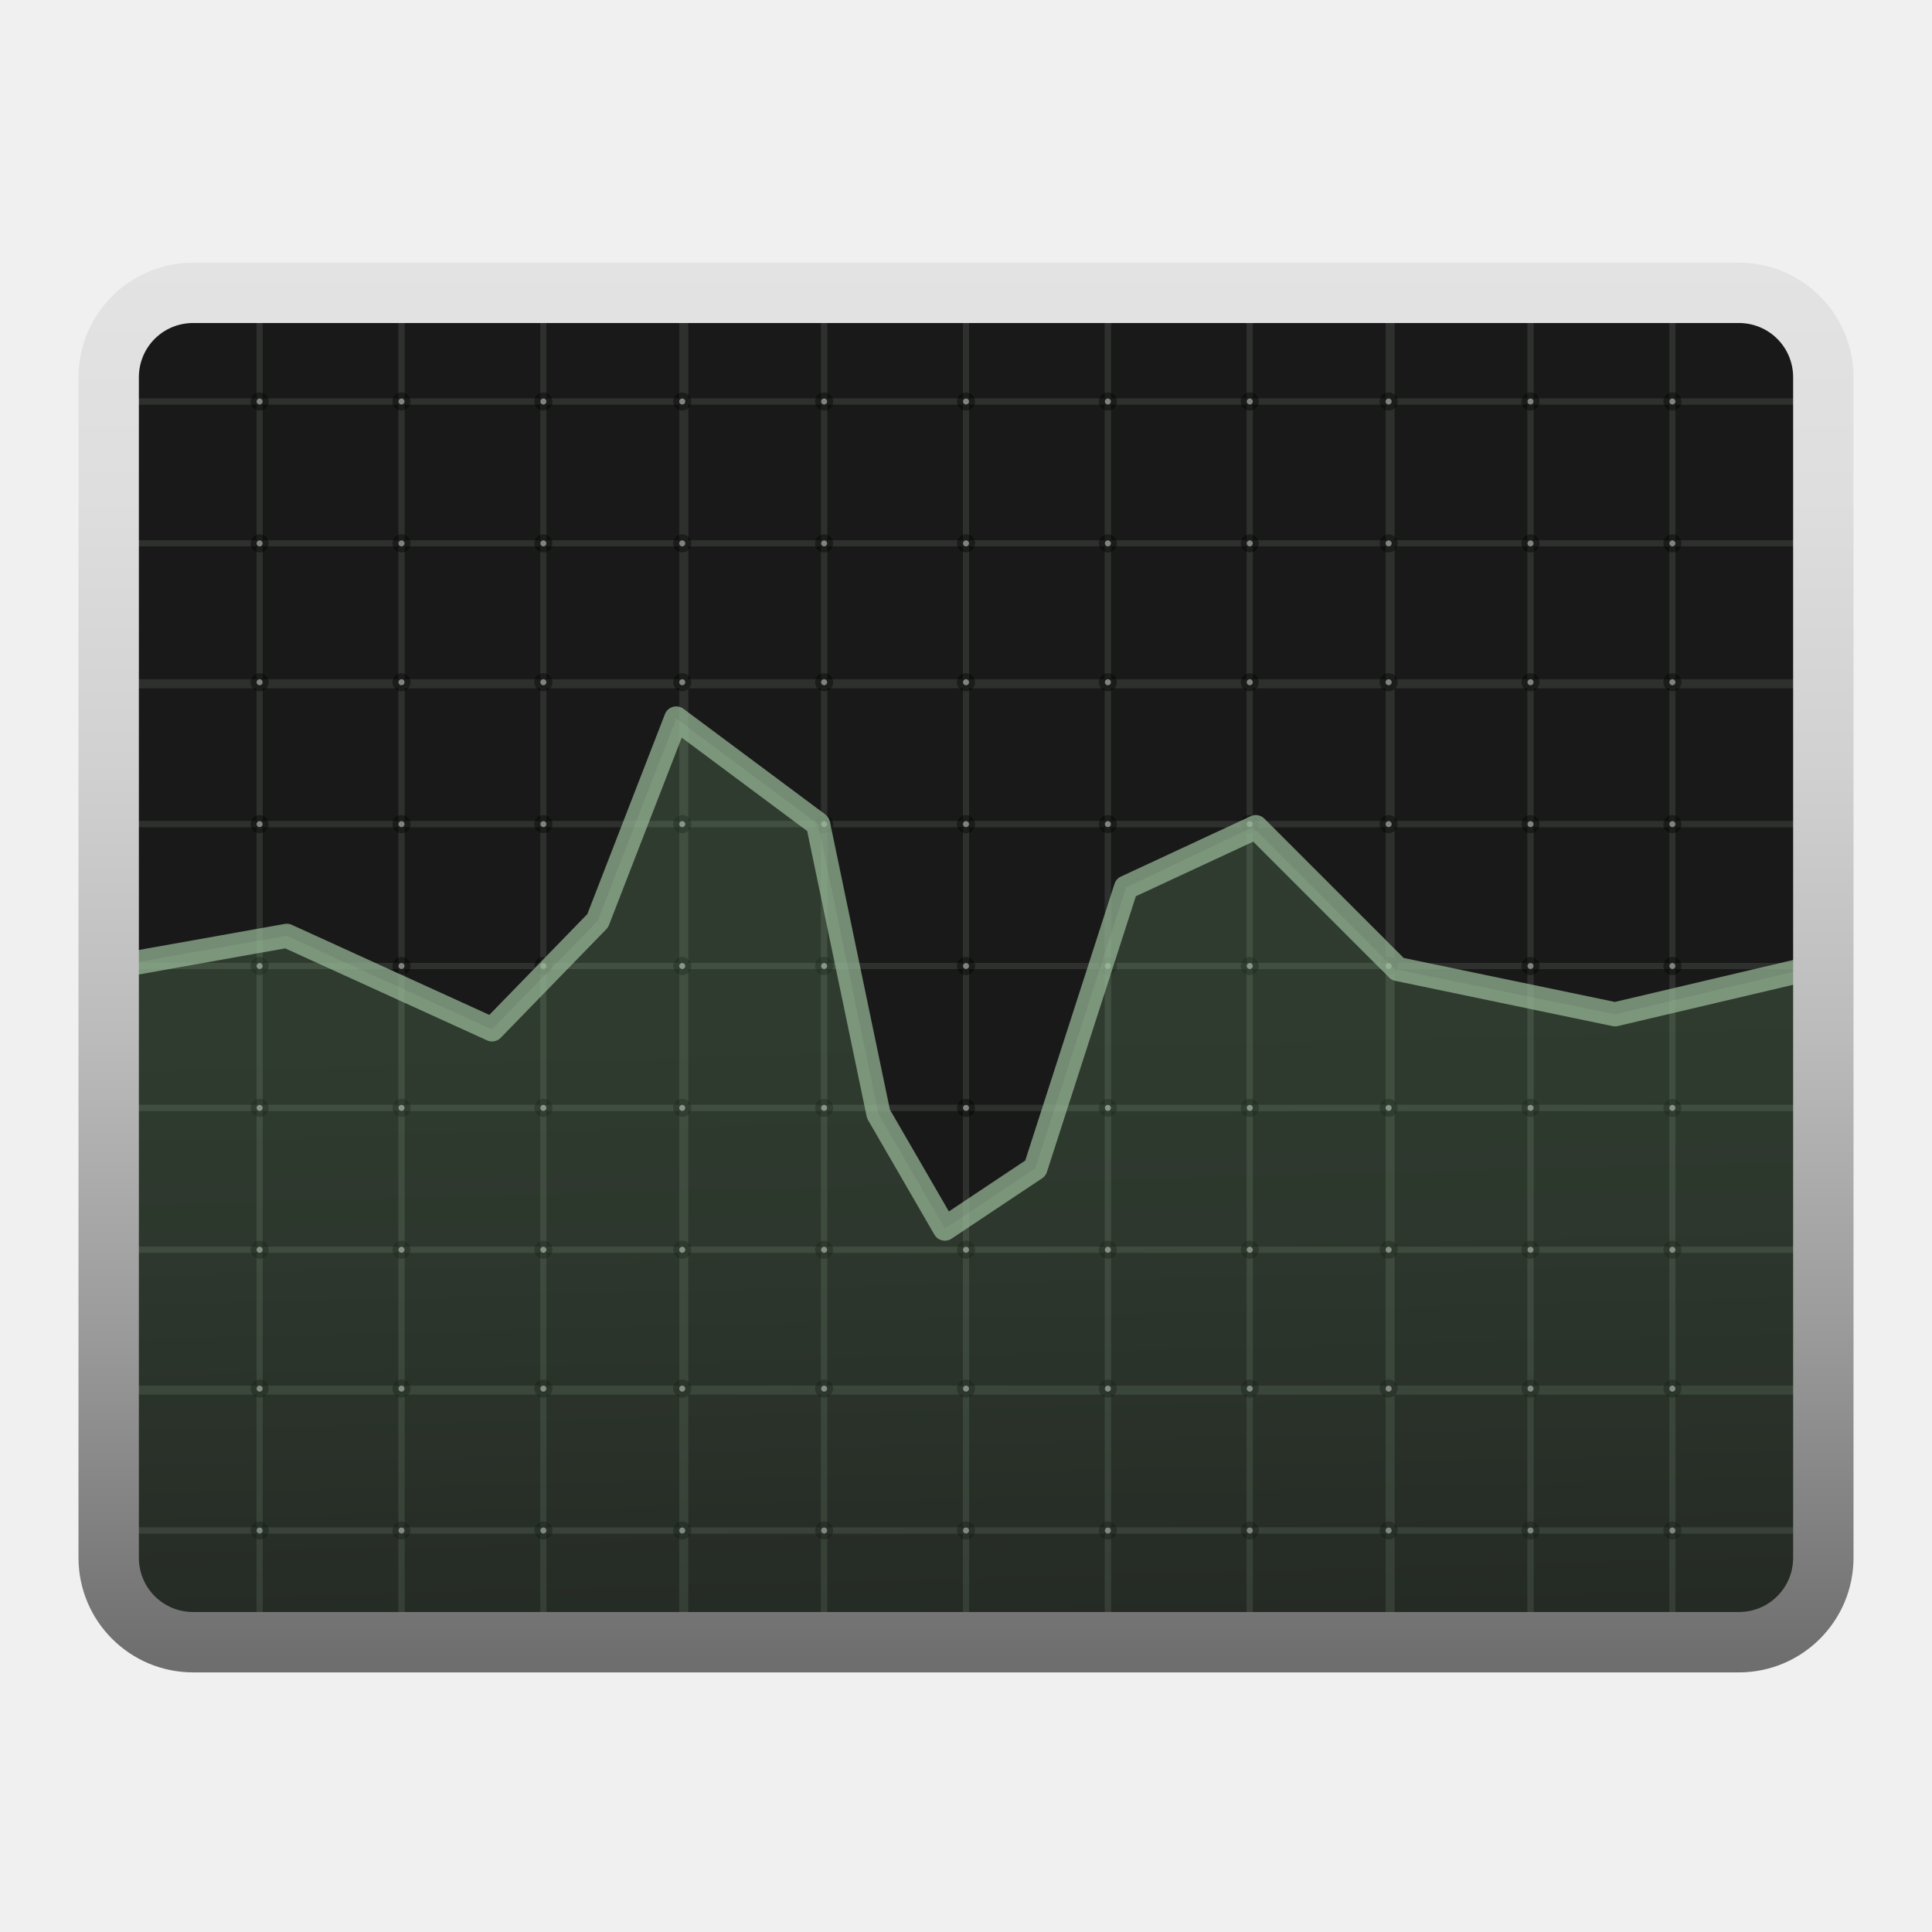
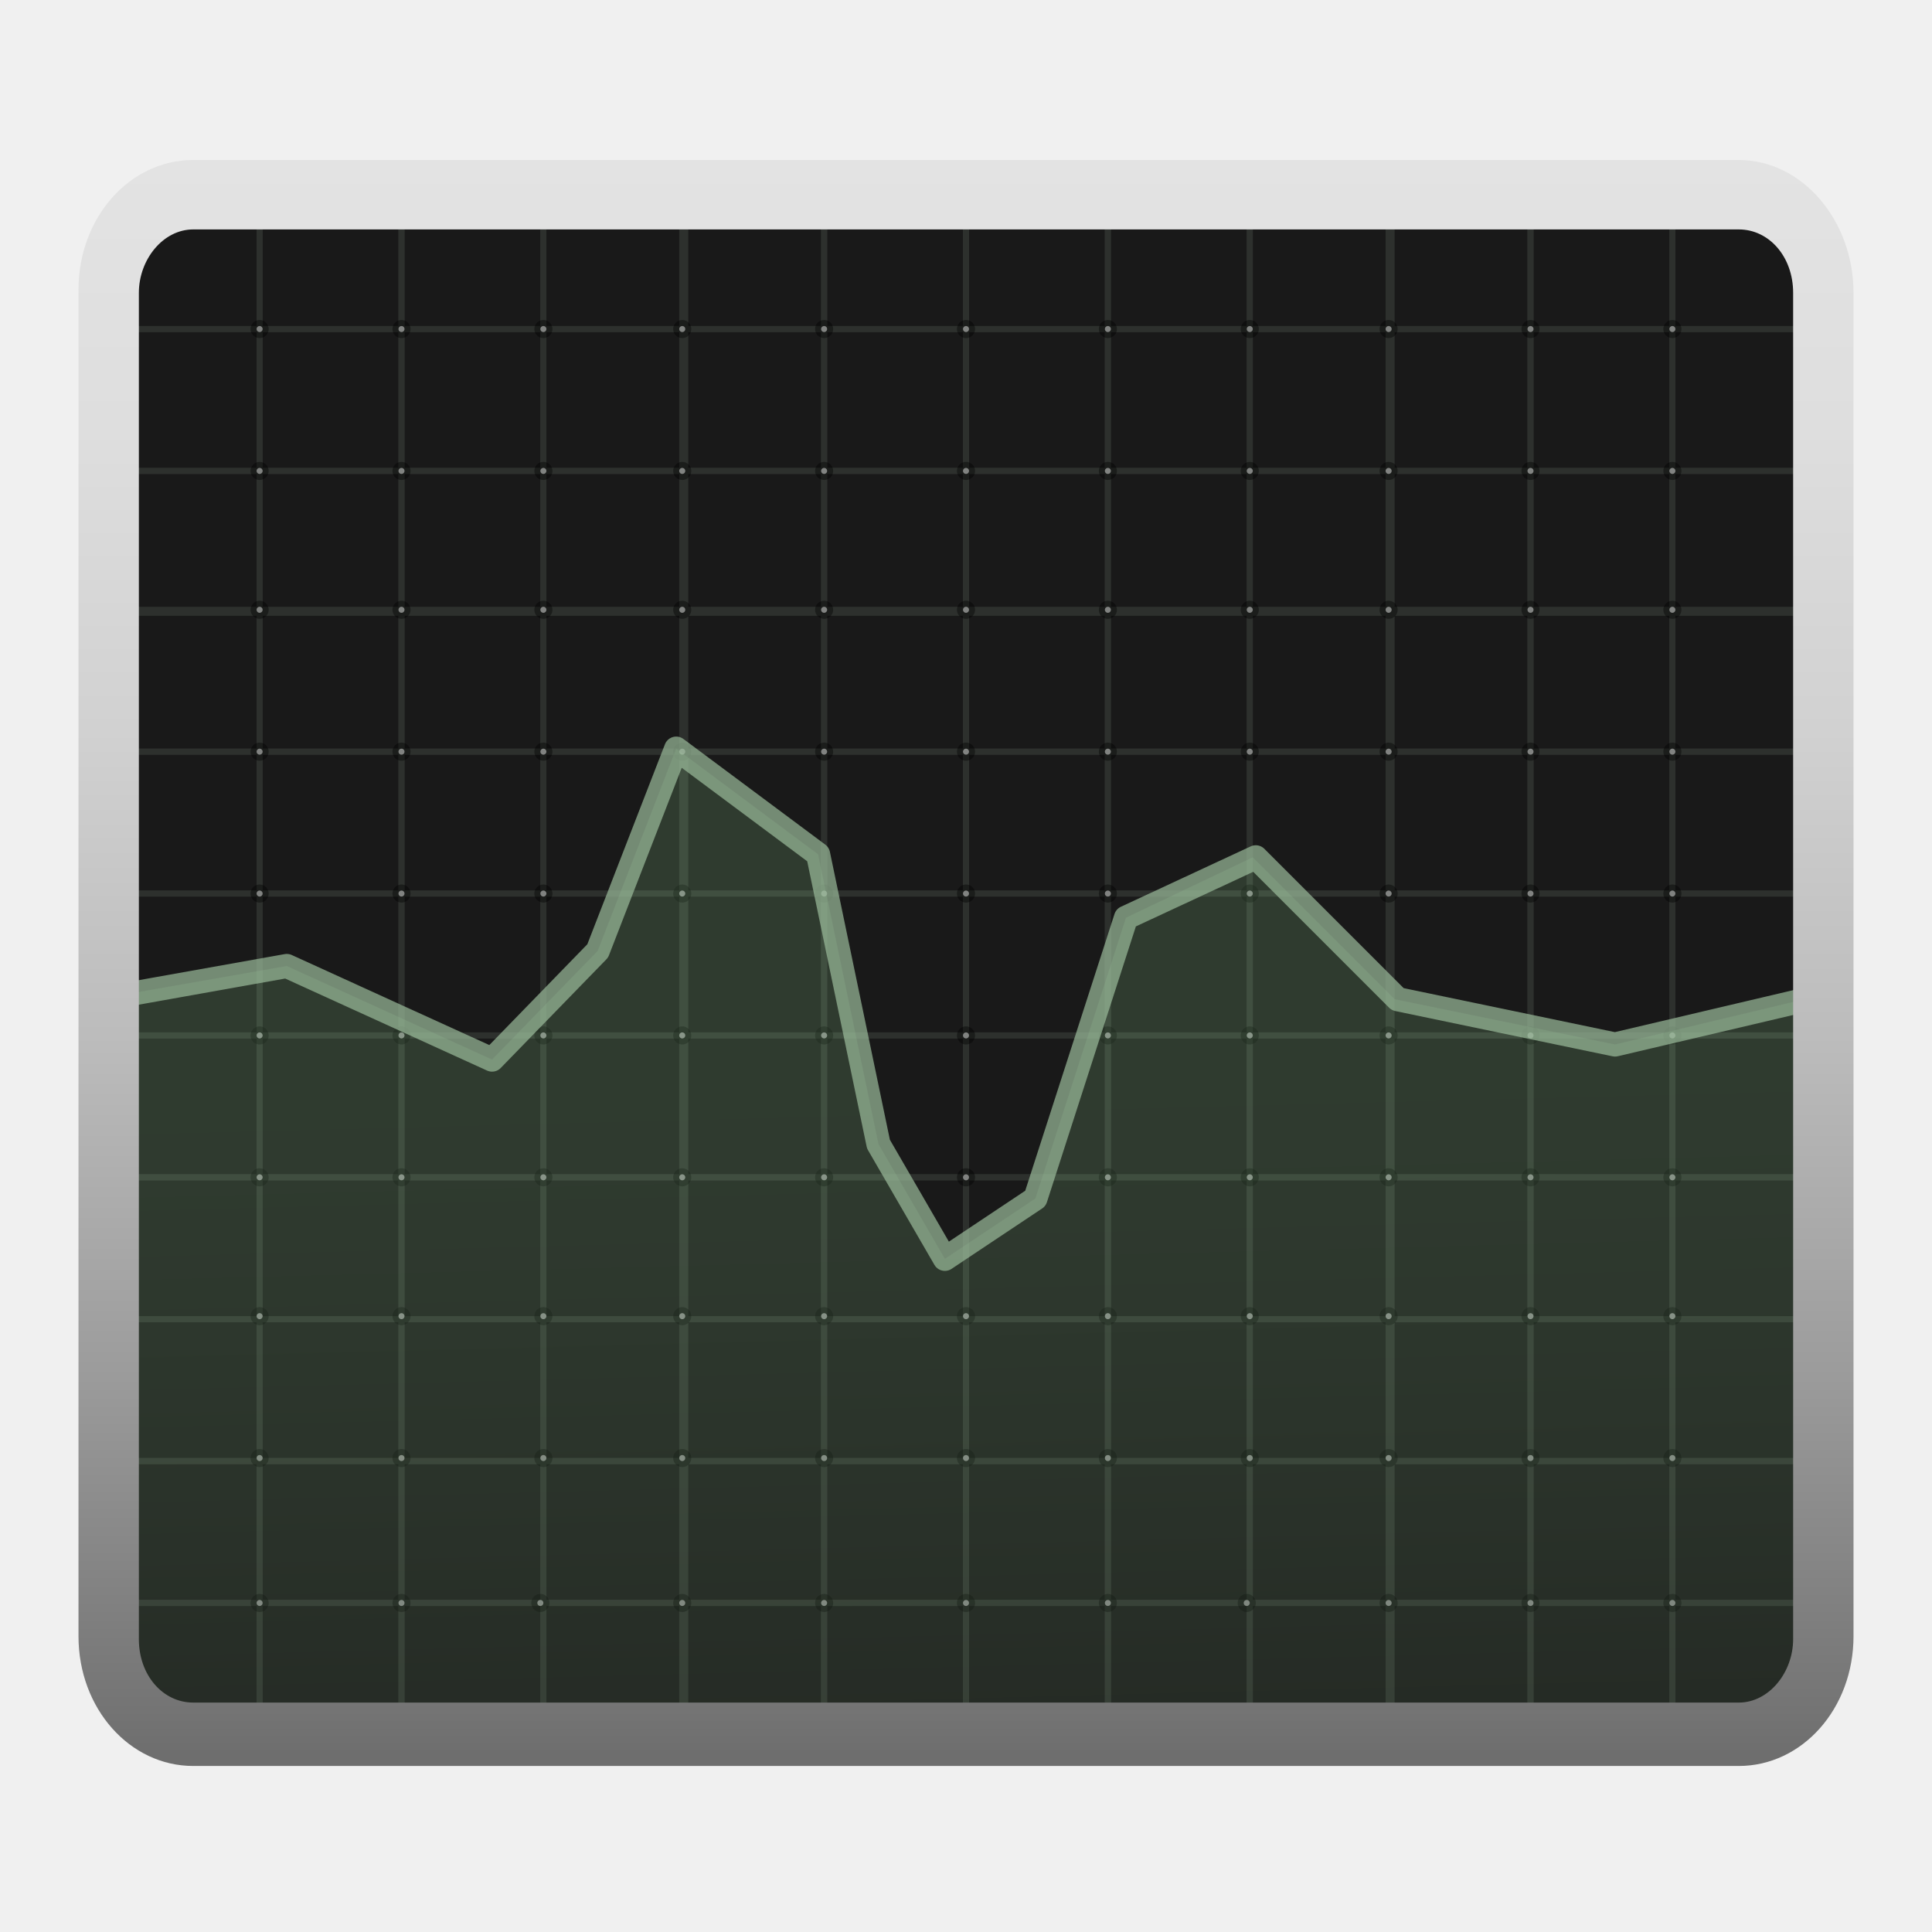
<svg xmlns="http://www.w3.org/2000/svg" version="1.1" id="system-monitor" x="0px" y="0px" viewBox="0 0 64 64" style="enable-background:new 0 0 64 64;" xml:space="preserve">
  <style type="text/css">
	.st0{fill:#191919;}
	.st1{opacity:0.1;}
	.st2{fill:none;stroke:#DEFFDE;stroke-width:0.2;stroke-miterlimit:10;}
	.st3{opacity:0.4;}
	.st4{fill:#FFFFFF;stroke:#000000;stroke-width:0.2;stroke-miterlimit:10;}
- 	.st5{opacity:0.15;fill:url(#SVGID_1_);}
+ 	.st5{opacity:0.15;fill:url(#SVGID_1_);enable-background:new    ;}
	.st6{opacity:0.7;}
	.st7{fill:none;stroke:#9BBC9B;stroke-width:0.8;stroke-linecap:round;stroke-linejoin:round;stroke-miterlimit:10;}
- 	.st8{fill:url(#Border_1_);}
+ 	.st8{fill:url(#SVGID_2_);}
</style>
-   <path class="st0" d="M56.8,54.7H7.2c-2.1,0-3.8-1.7-3.8-3.8V13c0-2.1,1.7-3.8,3.8-3.8h49.6c2.1,0,3.8,1.7,3.8,3.8v38  C60.6,53,58.9,54.7,56.8,54.7z" />
+   <path class="st0" d="M56.8,57.4H7.2c-2.1,0-3.8-1.9-3.8-4.2V10.8c0-2.3,1.7-4.2,3.8-4.2h49.6c2.1,0,3.8,1.9,3.8,4.2v42.4  C60.6,55.5,58.9,57.4,56.8,57.4z" />
  <g class="st1">
-     <line class="st2" x1="8.6" y1="9.6" x2="3.9" y2="9.6" />
-     <line class="st2" x1="13.3" y1="9.6" x2="8.6" y2="9.6" />
-     <line class="st2" x1="18" y1="9.6" x2="13.3" y2="9.6" />
-     <line class="st2" x1="22.6" y1="9.6" x2="18" y2="9.6" />
-     <line class="st2" x1="27.3" y1="9.6" x2="22.6" y2="9.6" />
-     <line class="st2" x1="32" y1="9.6" x2="27.3" y2="9.6" />
-     <line class="st2" x1="36.7" y1="9.6" x2="32" y2="9.6" />
-     <line class="st2" x1="41.4" y1="9.6" x2="36.7" y2="9.6" />
-     <line class="st2" x1="46" y1="9.6" x2="41.4" y2="9.6" />
-     <line class="st2" x1="50.7" y1="9.6" x2="46" y2="9.6" />
-     <line class="st2" x1="55.4" y1="9.6" x2="50.7" y2="9.6" />
-     <polygon class="st2" points="4.9,9.6 8.6,9.6 8.6,13.3 3.9,13.3 3.9,11.1  " />
-     <rect x="8.6" y="9.6" class="st2" width="4.7" height="3.7" />
-     <rect x="13.3" y="9.6" class="st2" width="4.7" height="3.7" />
-     <rect x="18" y="9.6" class="st2" width="4.7" height="3.7" />
-     <rect x="22.6" y="9.6" class="st2" width="4.7" height="3.7" />
-     <rect x="27.3" y="9.6" class="st2" width="4.7" height="3.7" />
-     <rect x="32" y="9.6" class="st2" width="4.7" height="3.7" />
-     <rect x="36.7" y="9.6" class="st2" width="4.7" height="3.7" />
-     <rect x="41.4" y="9.6" class="st2" width="4.7" height="3.7" />
-     <rect x="46" y="9.6" class="st2" width="4.7" height="3.7" />
-     <rect x="50.7" y="9.6" class="st2" width="4.7" height="3.7" />
-     <polygon class="st2" points="55.4,9.6 59.4,10.2 60.1,13.3 55.4,13.3  " />
-     <rect x="3.9" y="13.3" class="st2" width="4.7" height="4.7" />
-     <rect x="8.6" y="13.3" class="st2" width="4.7" height="4.7" />
-     <rect x="13.3" y="13.3" class="st2" width="4.7" height="4.7" />
-     <rect x="18" y="13.3" class="st2" width="4.7" height="4.7" />
-     <rect x="22.6" y="13.3" class="st2" width="4.7" height="4.7" />
-     <rect x="27.3" y="13.3" class="st2" width="4.7" height="4.7" />
-     <rect x="32" y="13.3" class="st2" width="4.7" height="4.7" />
-     <rect x="36.7" y="13.3" class="st2" width="4.7" height="4.7" />
-     <rect x="41.4" y="13.3" class="st2" width="4.7" height="4.7" />
-     <rect x="46" y="13.3" class="st2" width="4.7" height="4.7" />
-     <rect x="50.7" y="13.3" class="st2" width="4.7" height="4.7" />
-     <rect x="55.4" y="13.3" class="st2" width="4.7" height="4.7" />
-     <rect x="3.9" y="18" class="st2" width="4.7" height="4.7" />
-     <rect x="8.6" y="18" class="st2" width="4.7" height="4.7" />
-     <rect x="13.3" y="18" class="st2" width="4.7" height="4.7" />
-     <rect x="18" y="18" class="st2" width="4.7" height="4.7" />
-     <rect x="22.6" y="18" class="st2" width="4.7" height="4.7" />
-     <rect x="27.3" y="18" class="st2" width="4.7" height="4.7" />
-     <rect x="32" y="18" class="st2" width="4.7" height="4.7" />
-     <rect x="36.7" y="18" class="st2" width="4.7" height="4.7" />
-     <rect x="41.4" y="18" class="st2" width="4.7" height="4.7" />
-     <rect x="46" y="18" class="st2" width="4.7" height="4.7" />
-     <rect x="50.7" y="18" class="st2" width="4.7" height="4.7" />
-     <rect x="55.4" y="18" class="st2" width="4.7" height="4.7" />
-     <rect x="3.9" y="22.6" class="st2" width="4.7" height="4.7" />
-     <rect x="8.6" y="22.6" class="st2" width="4.7" height="4.7" />
-     <rect x="13.3" y="22.6" class="st2" width="4.7" height="4.7" />
-     <rect x="18" y="22.6" class="st2" width="4.7" height="4.7" />
-     <rect x="22.6" y="22.6" class="st2" width="4.7" height="4.7" />
-     <rect x="27.3" y="22.6" class="st2" width="4.7" height="4.7" />
-     <rect x="32" y="22.6" class="st2" width="4.7" height="4.7" />
-     <rect x="36.7" y="22.6" class="st2" width="4.7" height="4.7" />
-     <rect x="41.4" y="22.6" class="st2" width="4.7" height="4.7" />
-     <rect x="46" y="22.6" class="st2" width="4.7" height="4.7" />
-     <rect x="50.7" y="22.6" class="st2" width="4.7" height="4.7" />
-     <rect x="55.4" y="22.6" class="st2" width="4.7" height="4.7" />
-     <rect x="3.9" y="27.3" class="st2" width="4.7" height="4.7" />
-     <rect x="8.6" y="27.3" class="st2" width="4.7" height="4.7" />
-     <rect x="13.3" y="27.3" class="st2" width="4.7" height="4.7" />
-     <rect x="18" y="27.3" class="st2" width="4.7" height="4.7" />
-     <rect x="22.6" y="27.3" class="st2" width="4.7" height="4.7" />
-     <rect x="27.3" y="27.3" class="st2" width="4.7" height="4.7" />
-     <rect x="32" y="27.3" class="st2" width="4.7" height="4.7" />
-     <rect x="36.7" y="27.3" class="st2" width="4.7" height="4.7" />
-     <rect x="41.4" y="27.3" class="st2" width="4.7" height="4.7" />
-     <rect x="46" y="27.3" class="st2" width="4.7" height="4.7" />
-     <rect x="50.7" y="27.3" class="st2" width="4.7" height="4.7" />
-     <rect x="55.4" y="27.3" class="st2" width="4.7" height="4.7" />
-     <rect x="3.9" y="32" class="st2" width="4.7" height="4.7" />
-     <rect x="8.6" y="32" class="st2" width="4.7" height="4.7" />
-     <rect x="13.3" y="32" class="st2" width="4.7" height="4.7" />
-     <rect x="18" y="32" class="st2" width="4.7" height="4.7" />
-     <rect x="22.6" y="32" class="st2" width="4.7" height="4.7" />
-     <rect x="27.3" y="32" class="st2" width="4.7" height="4.7" />
-     <rect x="32" y="32" class="st2" width="4.7" height="4.7" />
-     <rect x="36.7" y="32" class="st2" width="4.7" height="4.7" />
-     <rect x="41.4" y="32" class="st2" width="4.7" height="4.7" />
-     <rect x="46" y="32" class="st2" width="4.7" height="4.7" />
-     <rect x="50.7" y="32" class="st2" width="4.7" height="4.7" />
-     <rect x="55.4" y="32" class="st2" width="4.7" height="4.7" />
-     <rect x="3.9" y="36.7" class="st2" width="4.7" height="4.7" />
-     <rect x="8.6" y="36.7" class="st2" width="4.7" height="4.7" />
-     <rect x="13.3" y="36.7" class="st2" width="4.7" height="4.7" />
-     <rect x="18" y="36.7" class="st2" width="4.7" height="4.7" />
-     <rect x="22.6" y="36.7" class="st2" width="4.7" height="4.7" />
-     <rect x="27.3" y="36.7" class="st2" width="4.7" height="4.7" />
-     <rect x="32" y="36.7" class="st2" width="4.7" height="4.7" />
-     <rect x="36.7" y="36.7" class="st2" width="4.7" height="4.7" />
-     <rect x="41.4" y="36.7" class="st2" width="4.7" height="4.7" />
-     <rect x="46" y="36.7" class="st2" width="4.7" height="4.7" />
-     <rect x="50.7" y="36.7" class="st2" width="4.7" height="4.7" />
-     <rect x="55.4" y="36.7" class="st2" width="4.7" height="4.7" />
-     <rect x="3.9" y="41.4" class="st2" width="4.7" height="4.7" />
-     <rect x="8.6" y="41.4" class="st2" width="4.7" height="4.7" />
-     <rect x="13.3" y="41.4" class="st2" width="4.7" height="4.7" />
-     <rect x="18" y="41.4" class="st2" width="4.7" height="4.7" />
-     <rect x="22.6" y="41.4" class="st2" width="4.7" height="4.7" />
-     <rect x="27.3" y="41.4" class="st2" width="4.7" height="4.7" />
-     <rect x="32" y="41.4" class="st2" width="4.7" height="4.7" />
-     <rect x="36.7" y="41.4" class="st2" width="4.7" height="4.7" />
-     <rect x="41.4" y="41.4" class="st2" width="4.7" height="4.7" />
-     <rect x="46" y="41.4" class="st2" width="4.7" height="4.7" />
-     <rect x="50.7" y="41.4" class="st2" width="4.7" height="4.7" />
-     <rect x="55.4" y="41.4" class="st2" width="4.7" height="4.7" />
-     <rect x="3.9" y="46" class="st2" width="4.7" height="4.7" />
-     <rect x="8.6" y="46" class="st2" width="4.7" height="4.7" />
-     <rect x="13.3" y="46" class="st2" width="4.7" height="4.7" />
-     <rect x="18" y="46" class="st2" width="4.7" height="4.7" />
-     <rect x="22.6" y="46" class="st2" width="4.7" height="4.7" />
-     <rect x="27.3" y="46" class="st2" width="4.7" height="4.7" />
-     <rect x="32" y="46" class="st2" width="4.7" height="4.7" />
-     <rect x="36.7" y="46" class="st2" width="4.7" height="4.7" />
-     <rect x="41.4" y="46" class="st2" width="4.7" height="4.7" />
-     <rect x="46" y="46" class="st2" width="4.7" height="4.7" />
-     <rect x="50.7" y="46" class="st2" width="4.7" height="4.7" />
-     <rect x="55.4" y="46" class="st2" width="4.7" height="4.7" />
-     <polygon class="st2" points="3.9,50.7 8.6,50.7 8.6,54.4 4.9,54.4  " />
-     <rect x="8.6" y="50.7" class="st2" width="4.7" height="3.7" />
-     <rect x="13.3" y="50.7" class="st2" width="4.7" height="3.7" />
-     <rect x="18" y="50.7" class="st2" width="4.7" height="3.7" />
-     <rect x="22.6" y="50.7" class="st2" width="4.7" height="3.7" />
-     <rect x="27.3" y="50.7" class="st2" width="4.7" height="3.7" />
-     <rect x="32" y="50.7" class="st2" width="4.7" height="3.7" />
-     <rect x="36.7" y="50.7" class="st2" width="4.7" height="3.7" />
-     <rect x="41.4" y="50.7" class="st2" width="4.7" height="3.7" />
-     <rect x="46" y="50.7" class="st2" width="4.7" height="3.7" />
-     <rect x="50.7" y="50.7" class="st2" width="4.7" height="3.7" />
-     <polygon class="st2" points="55.4,50.7 60.1,50.7 59.1,54.4 55.4,54.4  " />
+     <rect x="3.9" y="10.9" class="st2" width="4.7" height="4.7" />
+     <rect x="8.6" y="10.9" class="st2" width="4.7" height="4.7" />
+     <rect x="13.3" y="10.9" class="st2" width="4.7" height="4.7" />
+     <rect x="18" y="10.9" class="st2" width="4.7" height="4.7" />
+     <rect x="22.6" y="10.9" class="st2" width="4.7" height="4.7" />
+     <rect x="27.3" y="10.9" class="st2" width="4.7" height="4.7" />
+     <rect x="32" y="10.9" class="st2" width="4.7" height="4.7" />
+     <rect x="36.7" y="10.9" class="st2" width="4.7" height="4.7" />
+     <rect x="41.4" y="10.9" class="st2" width="4.7" height="4.7" />
+     <rect x="46" y="10.9" class="st2" width="4.7" height="4.7" />
+     <rect x="50.7" y="10.9" class="st2" width="4.7" height="4.7" />
+     <rect x="55.4" y="10.9" class="st2" width="4.7" height="4.7" />
+     <rect x="3.9" y="15.6" class="st2" width="4.7" height="4.7" />
+     <rect x="8.6" y="15.6" class="st2" width="4.7" height="4.7" />
+     <rect x="13.3" y="15.6" class="st2" width="4.7" height="4.7" />
+     <rect x="18" y="15.6" class="st2" width="4.7" height="4.7" />
+     <rect x="22.6" y="15.6" class="st2" width="4.7" height="4.7" />
+     <rect x="27.3" y="15.6" class="st2" width="4.7" height="4.7" />
+     <rect x="32" y="15.6" class="st2" width="4.7" height="4.7" />
+     <rect x="36.7" y="15.6" class="st2" width="4.7" height="4.7" />
+     <rect x="41.4" y="15.6" class="st2" width="4.7" height="4.7" />
+     <rect x="46" y="15.6" class="st2" width="4.7" height="4.7" />
+     <rect x="50.7" y="15.6" class="st2" width="4.7" height="4.7" />
+     <rect x="55.4" y="15.6" class="st2" width="4.7" height="4.7" />
+     <rect x="3.9" y="20.2" class="st2" width="4.7" height="4.7" />
+     <rect x="8.6" y="20.2" class="st2" width="4.7" height="4.7" />
+     <rect x="13.3" y="20.2" class="st2" width="4.7" height="4.7" />
+     <rect x="18" y="20.2" class="st2" width="4.7" height="4.7" />
+     <rect x="22.6" y="20.2" class="st2" width="4.7" height="4.7" />
+     <rect x="27.3" y="20.2" class="st2" width="4.7" height="4.7" />
+     <rect x="32" y="20.2" class="st2" width="4.7" height="4.7" />
+     <rect x="36.7" y="20.2" class="st2" width="4.7" height="4.7" />
+     <rect x="41.4" y="20.2" class="st2" width="4.7" height="4.7" />
+     <rect x="46" y="20.2" class="st2" width="4.7" height="4.7" />
+     <rect x="50.7" y="20.2" class="st2" width="4.7" height="4.7" />
+     <rect x="55.4" y="20.2" class="st2" width="4.7" height="4.7" />
+     <rect x="3.9" y="24.9" class="st2" width="4.7" height="4.7" />
+     <rect x="8.6" y="24.9" class="st2" width="4.7" height="4.7" />
+     <rect x="13.3" y="24.9" class="st2" width="4.7" height="4.7" />
+     <rect x="18" y="24.9" class="st2" width="4.7" height="4.7" />
+     <rect x="22.6" y="24.9" class="st2" width="4.7" height="4.7" />
+     <rect x="27.3" y="24.9" class="st2" width="4.7" height="4.7" />
+     <rect x="32" y="24.9" class="st2" width="4.7" height="4.7" />
+     <rect x="36.7" y="24.9" class="st2" width="4.7" height="4.7" />
+     <rect x="41.4" y="24.9" class="st2" width="4.7" height="4.7" />
+     <rect x="46" y="24.9" class="st2" width="4.7" height="4.7" />
+     <rect x="50.7" y="24.9" class="st2" width="4.7" height="4.7" />
+     <rect x="55.4" y="24.9" class="st2" width="4.7" height="4.7" />
+     <rect x="3.9" y="29.6" class="st2" width="4.7" height="4.7" />
+     <rect x="8.6" y="29.6" class="st2" width="4.7" height="4.7" />
+     <rect x="13.3" y="29.6" class="st2" width="4.7" height="4.7" />
+     <rect x="18" y="29.6" class="st2" width="4.7" height="4.7" />
+     <rect x="22.6" y="29.6" class="st2" width="4.7" height="4.7" />
+     <rect x="27.3" y="29.6" class="st2" width="4.7" height="4.7" />
+     <rect x="32" y="29.6" class="st2" width="4.7" height="4.7" />
+     <rect x="36.7" y="29.6" class="st2" width="4.7" height="4.7" />
+     <rect x="41.4" y="29.6" class="st2" width="4.7" height="4.7" />
+     <rect x="46" y="29.6" class="st2" width="4.7" height="4.7" />
+     <rect x="50.7" y="29.6" class="st2" width="4.7" height="4.7" />
+     <rect x="55.4" y="29.6" class="st2" width="4.7" height="4.7" />
+     <rect x="3.9" y="34.3" class="st2" width="4.7" height="4.7" />
+     <rect x="8.6" y="34.3" class="st2" width="4.7" height="4.7" />
+     <rect x="13.3" y="34.3" class="st2" width="4.7" height="4.7" />
+     <rect x="18" y="34.3" class="st2" width="4.7" height="4.7" />
+     <rect x="22.6" y="34.3" class="st2" width="4.7" height="4.7" />
+     <rect x="27.3" y="34.3" class="st2" width="4.7" height="4.7" />
+     <rect x="32" y="34.3" class="st2" width="4.7" height="4.7" />
+     <rect x="36.7" y="34.3" class="st2" width="4.7" height="4.7" />
+     <rect x="41.4" y="34.3" class="st2" width="4.7" height="4.7" />
+     <rect x="46" y="34.3" class="st2" width="4.7" height="4.7" />
+     <rect x="50.7" y="34.3" class="st2" width="4.7" height="4.7" />
+     <rect x="55.4" y="34.3" class="st2" width="4.7" height="4.7" />
+     <rect x="3.9" y="39" class="st2" width="4.7" height="4.7" />
+     <rect x="8.6" y="39" class="st2" width="4.7" height="4.7" />
+     <rect x="13.3" y="39" class="st2" width="4.7" height="4.7" />
+     <rect x="18" y="39" class="st2" width="4.7" height="4.7" />
+     <rect x="22.6" y="39" class="st2" width="4.7" height="4.7" />
+     <rect x="27.3" y="39" class="st2" width="4.7" height="4.7" />
+     <rect x="32" y="39" class="st2" width="4.7" height="4.7" />
+     <rect x="36.7" y="39" class="st2" width="4.7" height="4.7" />
+     <rect x="41.4" y="39" class="st2" width="4.7" height="4.7" />
+     <rect x="46" y="39" class="st2" width="4.7" height="4.7" />
+     <rect x="50.7" y="39" class="st2" width="4.7" height="4.7" />
+     <rect x="55.4" y="39" class="st2" width="4.7" height="4.7" />
+     <rect x="3.9" y="43.7" class="st2" width="4.7" height="4.7" />
+     <rect x="8.6" y="43.7" class="st2" width="4.7" height="4.7" />
+     <rect x="13.3" y="43.7" class="st2" width="4.7" height="4.7" />
+     <rect x="18" y="43.7" class="st2" width="4.7" height="4.7" />
+     <rect x="22.6" y="43.7" class="st2" width="4.7" height="4.7" />
+     <rect x="27.3" y="43.7" class="st2" width="4.7" height="4.7" />
+     <rect x="32" y="43.7" class="st2" width="4.7" height="4.7" />
+     <rect x="36.7" y="43.7" class="st2" width="4.7" height="4.7" />
+     <rect x="41.4" y="43.7" class="st2" width="4.7" height="4.7" />
+     <rect x="46" y="43.7" class="st2" width="4.7" height="4.7" />
+     <rect x="50.7" y="43.7" class="st2" width="4.7" height="4.7" />
+     <rect x="55.4" y="43.7" class="st2" width="4.7" height="4.7" />
+     <path class="st2" d="M5.4,6.2h3.2v4.7H3.9V7.7C3.9,6.9,4.6,6.2,5.4,6.2z" />
+     <rect x="8.6" y="6.2" class="st2" width="4.7" height="4.7" />
+     <rect x="13.3" y="6.2" class="st2" width="4.7" height="4.7" />
+     <rect x="18" y="6.2" class="st2" width="4.7" height="4.7" />
+     <rect x="22.6" y="6.2" class="st2" width="4.7" height="4.7" />
+     <rect x="27.3" y="6.2" class="st2" width="4.7" height="4.7" />
+     <rect x="32" y="6.2" class="st2" width="4.7" height="4.7" />
+     <rect x="36.7" y="6.2" class="st2" width="4.7" height="4.7" />
+     <rect x="41.4" y="6.2" class="st2" width="4.7" height="4.7" />
+     <rect x="46" y="6.2" class="st2" width="4.7" height="4.7" />
+     <rect x="50.7" y="6.2" class="st2" width="4.7" height="4.7" />
+     <path class="st2" d="M55.4,6.2h2.7c1.1,0,2,0.9,2,2v2.7h-4.7V6.2z" />
+     <rect x="3.9" y="48.4" class="st2" width="4.7" height="4.7" />
+     <rect x="8.6" y="48.4" class="st2" width="4.7" height="4.7" />
+     <rect x="13.3" y="48.4" class="st2" width="4.7" height="4.7" />
+     <rect x="18" y="48.4" class="st2" width="4.7" height="4.7" />
+     <rect x="22.6" y="48.4" class="st2" width="4.7" height="4.7" />
+     <rect x="27.3" y="48.4" class="st2" width="4.7" height="4.7" />
+     <rect x="32" y="48.4" class="st2" width="4.7" height="4.7" />
+     <rect x="36.7" y="48.4" class="st2" width="4.7" height="4.7" />
+     <rect x="41.4" y="48.4" class="st2" width="4.7" height="4.7" />
+     <rect x="46" y="48.4" class="st2" width="4.7" height="4.7" />
+     <rect x="50.7" y="48.4" class="st2" width="4.7" height="4.7" />
+     <rect x="55.4" y="48.4" class="st2" width="4.7" height="4.7" />
+     <path class="st2" d="M3.9,53.1h4.7v4.7h-3c-0.9,0-1.7-0.7-1.7-1.7V53.1z" />
+     <rect x="8.6" y="53.1" class="st2" width="4.7" height="4.7" />
+     <rect x="13.3" y="53.1" class="st2" width="4.7" height="4.7" />
+     <rect x="18" y="53.1" class="st2" width="4.7" height="4.7" />
+     <rect x="22.6" y="53.1" class="st2" width="4.7" height="4.7" />
+     <rect x="27.3" y="53.1" class="st2" width="4.7" height="4.7" />
+     <rect x="32" y="53.1" class="st2" width="4.7" height="4.7" />
+     <rect x="36.7" y="53.1" class="st2" width="4.7" height="4.7" />
+     <rect x="41.4" y="53.1" class="st2" width="4.7" height="4.7" />
+     <rect x="46" y="53.1" class="st2" width="4.7" height="4.7" />
+     <rect x="50.7" y="53.1" class="st2" width="4.7" height="4.7" />
+     <path class="st2" d="M55.4,53.1h4.7v3c0,0.9-0.8,1.7-1.7,1.7h-3V53.1z" />
  </g>
  <g class="st3">
-     <circle class="st4" cx="8.6" cy="13.3" r="0.2" />
-     <circle class="st4" cx="13.3" cy="13.3" r="0.2" />
-     <circle class="st4" cx="18" cy="13.3" r="0.2" />
-     <circle class="st4" cx="22.6" cy="13.3" r="0.2" />
-     <circle class="st4" cx="27.3" cy="13.3" r="0.2" />
-     <circle class="st4" cx="32" cy="13.3" r="0.2" />
-     <circle class="st4" cx="36.7" cy="13.3" r="0.2" />
-     <circle class="st4" cx="41.4" cy="13.3" r="0.2" />
-     <circle class="st4" cx="46" cy="13.3" r="0.2" />
-     <circle class="st4" cx="50.7" cy="13.3" r="0.2" />
-     <circle class="st4" cx="55.4" cy="13.3" r="0.2" />
-     <circle class="st4" cx="8.6" cy="18" r="0.2" />
-     <circle class="st4" cx="13.3" cy="18" r="0.2" />
-     <circle class="st4" cx="18" cy="18" r="0.2" />
-     <circle class="st4" cx="22.6" cy="18" r="0.2" />
-     <circle class="st4" cx="27.3" cy="18" r="0.2" />
-     <circle class="st4" cx="32" cy="18" r="0.2" />
-     <circle class="st4" cx="36.7" cy="18" r="0.2" />
-     <circle class="st4" cx="41.4" cy="18" r="0.2" />
-     <circle class="st4" cx="46" cy="18" r="0.2" />
-     <circle class="st4" cx="50.7" cy="18" r="0.2" />
-     <circle class="st4" cx="55.4" cy="18" r="0.2" />
-     <circle class="st4" cx="8.6" cy="22.6" r="0.2" />
-     <circle class="st4" cx="13.3" cy="22.6" r="0.2" />
-     <circle class="st4" cx="18" cy="22.6" r="0.2" />
-     <circle class="st4" cx="22.6" cy="22.6" r="0.2" />
-     <circle class="st4" cx="27.3" cy="22.6" r="0.2" />
-     <circle class="st4" cx="32" cy="22.6" r="0.2" />
-     <circle class="st4" cx="36.7" cy="22.6" r="0.2" />
-     <circle class="st4" cx="41.4" cy="22.6" r="0.2" />
-     <circle class="st4" cx="46" cy="22.6" r="0.2" />
-     <circle class="st4" cx="50.7" cy="22.6" r="0.2" />
-     <circle class="st4" cx="55.4" cy="22.6" r="0.2" />
-     <circle class="st4" cx="8.6" cy="27.3" r="0.2" />
-     <circle class="st4" cx="13.3" cy="27.3" r="0.2" />
-     <circle class="st4" cx="18" cy="27.3" r="0.2" />
-     <circle class="st4" cx="22.6" cy="27.3" r="0.2" />
-     <circle class="st4" cx="27.3" cy="27.3" r="0.2" />
-     <circle class="st4" cx="32" cy="27.3" r="0.2" />
-     <circle class="st4" cx="36.7" cy="27.3" r="0.2" />
-     <circle class="st4" cx="41.4" cy="27.3" r="0.2" />
-     <circle class="st4" cx="46" cy="27.3" r="0.2" />
-     <circle class="st4" cx="50.7" cy="27.3" r="0.2" />
-     <circle class="st4" cx="55.4" cy="27.3" r="0.2" />
-     <circle class="st4" cx="8.6" cy="32" r="0.2" />
-     <circle class="st4" cx="13.3" cy="32" r="0.2" />
-     <circle class="st4" cx="18" cy="32" r="0.2" />
-     <circle class="st4" cx="22.6" cy="32" r="0.2" />
-     <circle class="st4" cx="27.3" cy="32" r="0.2" />
-     <circle class="st4" cx="32" cy="32" r="0.2" />
-     <circle class="st4" cx="36.7" cy="32" r="0.2" />
-     <circle class="st4" cx="41.4" cy="32" r="0.2" />
-     <circle class="st4" cx="46" cy="32" r="0.2" />
-     <circle class="st4" cx="50.7" cy="32" r="0.2" />
-     <circle class="st4" cx="55.4" cy="32" r="0.2" />
-     <circle class="st4" cx="8.6" cy="36.7" r="0.2" />
-     <circle class="st4" cx="13.3" cy="36.7" r="0.2" />
-     <circle class="st4" cx="18" cy="36.7" r="0.2" />
-     <circle class="st4" cx="22.6" cy="36.7" r="0.2" />
-     <circle class="st4" cx="27.3" cy="36.7" r="0.2" />
-     <circle class="st4" cx="32" cy="36.7" r="0.2" />
-     <circle class="st4" cx="36.7" cy="36.7" r="0.2" />
-     <circle class="st4" cx="41.4" cy="36.7" r="0.2" />
-     <circle class="st4" cx="46" cy="36.7" r="0.2" />
-     <circle class="st4" cx="50.7" cy="36.7" r="0.2" />
-     <circle class="st4" cx="55.4" cy="36.7" r="0.2" />
-     <circle class="st4" cx="8.6" cy="41.4" r="0.2" />
-     <circle class="st4" cx="13.3" cy="41.4" r="0.2" />
-     <circle class="st4" cx="18" cy="41.4" r="0.2" />
-     <circle class="st4" cx="22.6" cy="41.4" r="0.2" />
-     <circle class="st4" cx="27.3" cy="41.4" r="0.2" />
-     <circle class="st4" cx="32" cy="41.4" r="0.2" />
-     <circle class="st4" cx="36.7" cy="41.4" r="0.2" />
-     <circle class="st4" cx="41.4" cy="41.4" r="0.2" />
-     <circle class="st4" cx="46" cy="41.4" r="0.2" />
-     <circle class="st4" cx="50.7" cy="41.4" r="0.2" />
-     <circle class="st4" cx="55.4" cy="41.4" r="0.2" />
-     <circle class="st4" cx="8.6" cy="46" r="0.2" />
-     <circle class="st4" cx="13.3" cy="46" r="0.2" />
-     <circle class="st4" cx="18" cy="46" r="0.2" />
-     <circle class="st4" cx="22.6" cy="46" r="0.2" />
-     <circle class="st4" cx="27.3" cy="46" r="0.2" />
-     <circle class="st4" cx="32" cy="46" r="0.2" />
-     <circle class="st4" cx="36.7" cy="46" r="0.2" />
-     <circle class="st4" cx="41.4" cy="46" r="0.2" />
-     <circle class="st4" cx="46" cy="46" r="0.2" />
-     <circle class="st4" cx="50.7" cy="46" r="0.2" />
-     <circle class="st4" cx="55.4" cy="46" r="0.2" />
-     <circle class="st4" cx="8.6" cy="50.7" r="0.2" />
-     <circle class="st4" cx="13.3" cy="50.7" r="0.2" />
-     <circle class="st4" cx="18" cy="50.7" r="0.2" />
-     <circle class="st4" cx="22.6" cy="50.7" r="0.2" />
-     <circle class="st4" cx="27.3" cy="50.7" r="0.2" />
-     <circle class="st4" cx="32" cy="50.7" r="0.2" />
-     <circle class="st4" cx="36.7" cy="50.7" r="0.2" />
-     <circle class="st4" cx="41.4" cy="50.7" r="0.2" />
-     <circle class="st4" cx="46" cy="50.7" r="0.2" />
-     <circle class="st4" cx="50.7" cy="50.7" r="0.2" />
-     <circle class="st4" cx="55.4" cy="50.7" r="0.2" />
+     <circle class="st4" cx="8.6" cy="10.9" r="0.2" />
+     <circle class="st4" cx="13.3" cy="10.9" r="0.2" />
+     <circle class="st4" cx="18" cy="10.9" r="0.2" />
+     <circle class="st4" cx="22.6" cy="10.9" r="0.2" />
+     <circle class="st4" cx="27.3" cy="10.9" r="0.2" />
+     <circle class="st4" cx="32" cy="10.9" r="0.2" />
+     <circle class="st4" cx="36.7" cy="10.9" r="0.2" />
+     <circle class="st4" cx="41.4" cy="10.9" r="0.2" />
+     <circle class="st4" cx="46" cy="10.9" r="0.2" />
+     <circle class="st4" cx="50.7" cy="10.9" r="0.2" />
+     <circle class="st4" cx="55.4" cy="10.9" r="0.2" />
+     <circle class="st4" cx="8.6" cy="15.6" r="0.2" />
+     <circle class="st4" cx="13.3" cy="15.6" r="0.2" />
+     <circle class="st4" cx="18" cy="15.6" r="0.2" />
+     <circle class="st4" cx="22.6" cy="15.6" r="0.2" />
+     <circle class="st4" cx="27.3" cy="15.6" r="0.2" />
+     <circle class="st4" cx="32" cy="15.6" r="0.2" />
+     <circle class="st4" cx="36.7" cy="15.6" r="0.2" />
+     <circle class="st4" cx="41.4" cy="15.6" r="0.2" />
+     <circle class="st4" cx="46" cy="15.6" r="0.2" />
+     <circle class="st4" cx="50.7" cy="15.6" r="0.2" />
+     <circle class="st4" cx="55.4" cy="15.6" r="0.2" />
+     <circle class="st4" cx="8.6" cy="20.2" r="0.2" />
+     <circle class="st4" cx="13.3" cy="20.2" r="0.2" />
+     <circle class="st4" cx="18" cy="20.2" r="0.2" />
+     <circle class="st4" cx="22.6" cy="20.2" r="0.2" />
+     <circle class="st4" cx="27.3" cy="20.2" r="0.2" />
+     <circle class="st4" cx="32" cy="20.2" r="0.2" />
+     <circle class="st4" cx="36.7" cy="20.2" r="0.2" />
+     <circle class="st4" cx="41.4" cy="20.2" r="0.2" />
+     <circle class="st4" cx="46" cy="20.2" r="0.2" />
+     <circle class="st4" cx="50.7" cy="20.2" r="0.2" />
+     <circle class="st4" cx="55.4" cy="20.2" r="0.2" />
+     <circle class="st4" cx="8.6" cy="24.9" r="0.2" />
+     <circle class="st4" cx="13.3" cy="24.9" r="0.2" />
+     <circle class="st4" cx="18" cy="24.9" r="0.2" />
+     <circle class="st4" cx="22.6" cy="24.9" r="0.2" />
+     <circle class="st4" cx="27.3" cy="24.9" r="0.2" />
+     <circle class="st4" cx="32" cy="24.9" r="0.2" />
+     <circle class="st4" cx="36.7" cy="24.9" r="0.2" />
+     <circle class="st4" cx="41.4" cy="24.9" r="0.2" />
+     <circle class="st4" cx="46" cy="24.9" r="0.2" />
+     <circle class="st4" cx="50.7" cy="24.9" r="0.2" />
+     <circle class="st4" cx="55.4" cy="24.9" r="0.2" />
+     <circle class="st4" cx="8.6" cy="29.6" r="0.2" />
+     <circle class="st4" cx="13.3" cy="29.6" r="0.2" />
+     <circle class="st4" cx="18" cy="29.6" r="0.2" />
+     <circle class="st4" cx="22.6" cy="29.6" r="0.2" />
+     <circle class="st4" cx="27.3" cy="29.6" r="0.2" />
+     <circle class="st4" cx="32" cy="29.6" r="0.2" />
+     <circle class="st4" cx="36.7" cy="29.6" r="0.2" />
+     <circle class="st4" cx="41.4" cy="29.6" r="0.2" />
+     <circle class="st4" cx="46" cy="29.6" r="0.2" />
+     <circle class="st4" cx="50.7" cy="29.6" r="0.2" />
+     <circle class="st4" cx="55.4" cy="29.6" r="0.2" />
+     <circle class="st4" cx="8.6" cy="34.3" r="0.2" />
+     <circle class="st4" cx="13.3" cy="34.3" r="0.2" />
+     <circle class="st4" cx="18" cy="34.3" r="0.2" />
+     <circle class="st4" cx="22.6" cy="34.3" r="0.2" />
+     <circle class="st4" cx="27.3" cy="34.3" r="0.2" />
+     <circle class="st4" cx="32" cy="34.3" r="0.2" />
+     <circle class="st4" cx="36.7" cy="34.3" r="0.2" />
+     <circle class="st4" cx="41.4" cy="34.3" r="0.2" />
+     <circle class="st4" cx="46" cy="34.3" r="0.2" />
+     <circle class="st4" cx="50.7" cy="34.3" r="0.2" />
+     <circle class="st4" cx="55.4" cy="34.3" r="0.2" />
+     <circle class="st4" cx="8.6" cy="39" r="0.2" />
+     <circle class="st4" cx="13.3" cy="39" r="0.2" />
+     <circle class="st4" cx="18" cy="39" r="0.2" />
+     <circle class="st4" cx="22.6" cy="39" r="0.2" />
+     <circle class="st4" cx="27.3" cy="39" r="0.2" />
+     <circle class="st4" cx="32" cy="39" r="0.2" />
+     <circle class="st4" cx="36.7" cy="39" r="0.2" />
+     <circle class="st4" cx="41.4" cy="39" r="0.2" />
+     <circle class="st4" cx="46" cy="39" r="0.2" />
+     <circle class="st4" cx="50.7" cy="39" r="0.2" />
+     <circle class="st4" cx="55.4" cy="39" r="0.2" />
+     <circle class="st4" cx="8.6" cy="43.6" r="0.2" />
+     <circle class="st4" cx="13.3" cy="43.6" r="0.2" />
+     <circle class="st4" cx="18" cy="43.6" r="0.2" />
+     <circle class="st4" cx="22.6" cy="43.6" r="0.2" />
+     <circle class="st4" cx="27.3" cy="43.6" r="0.2" />
+     <circle class="st4" cx="32" cy="43.6" r="0.2" />
+     <circle class="st4" cx="36.7" cy="43.6" r="0.2" />
+     <circle class="st4" cx="41.4" cy="43.6" r="0.2" />
+     <circle class="st4" cx="46" cy="43.6" r="0.2" />
+     <circle class="st4" cx="50.7" cy="43.6" r="0.2" />
+     <circle class="st4" cx="55.4" cy="43.6" r="0.2" />
+     <circle class="st4" cx="8.6" cy="48.3" r="0.2" />
+     <circle class="st4" cx="13.3" cy="48.3" r="0.2" />
+     <circle class="st4" cx="18" cy="48.3" r="0.2" />
+     <circle class="st4" cx="22.6" cy="48.3" r="0.2" />
+     <circle class="st4" cx="27.3" cy="48.3" r="0.2" />
+     <circle class="st4" cx="32" cy="48.3" r="0.2" />
+     <circle class="st4" cx="36.7" cy="48.3" r="0.2" />
+     <circle class="st4" cx="41.4" cy="48.3" r="0.2" />
+     <circle class="st4" cx="46" cy="48.3" r="0.2" />
+     <circle class="st4" cx="50.7" cy="48.3" r="0.2" />
+     <circle class="st4" cx="55.4" cy="48.3" r="0.2" />
+     <circle class="st4" cx="55.4" cy="53.1" r="0.2" />
+     <circle class="st4" cx="8.6" cy="53.1" r="0.2" />
+     <circle class="st4" cx="13.3" cy="53.1" r="0.2" />
+     <circle class="st4" cx="17.9" cy="53.1" r="0.2" />
+     <circle class="st4" cx="22.6" cy="53.1" r="0.2" />
+     <circle class="st4" cx="27.3" cy="53.1" r="0.2" />
+     <circle class="st4" cx="32" cy="53.1" r="0.2" />
+     <circle class="st4" cx="36.7" cy="53.1" r="0.2" />
+     <circle class="st4" cx="41.3" cy="53.1" r="0.2" />
+     <circle class="st4" cx="46" cy="53.1" r="0.2" />
+     <circle class="st4" cx="50.7" cy="53.1" r="0.2" />
  </g>
-   <linearGradient id="SVGID_1_" gradientUnits="userSpaceOnUse" x1="31.587" y1="33.453" x2="32.273" y2="60.013">
+   <linearGradient id="SVGID_1_" gradientUnits="userSpaceOnUse" x1="31.584" y1="30.599" x2="32.336" y2="1.495" gradientTransform="matrix(1 0 0 -1 0 66)">
    <stop offset="0" style="stop-color:#B1FFB1" />
    <stop offset="0.116" style="stop-color:#ACF7AC" />
    <stop offset="0.29" style="stop-color:#9FE39F" />
    <stop offset="0.503" style="stop-color:#89C088" />
    <stop offset="0.745" style="stop-color:#6B916A" />
    <stop offset="1" style="stop-color:#465744" />
  </linearGradient>
-   <polygon class="st5" points="60.2,32 53.5,33.6 46.2,32.1 41.5,27.4 37.3,29.4 34.3,38.7 31.3,40.7 29.1,36.9 27.1,27.3 22.4,23.8   19.8,30.5 16.3,34.1 9.5,31 3.8,32 3.4,50.5 4.6,53.2 6.3,54.4 57.7,54.2 59.3,53.4 60.4,51.5 " />
+   <polygon class="st5" points="60.2,33 53.5,34.6 46.2,33.1 41.5,28.4 37.3,30.4 34.3,39.7 31.3,41.7 29.1,37.9 27.1,28.3 22.4,24.8   19.8,31.5 16.3,35.1 9.5,32 3.8,33 3.4,54.5 4.6,57.2 6.3,58.4 57.7,58.2 59.3,57.4 60.4,55.5 " />
  <g class="st6">
-     <polyline class="st7" points="60.3,32 53.5,33.6 46.3,32.1 41.6,27.4 37.3,29.4 34.3,38.7 31.3,40.7 29.1,36.9 27.1,27.3    22.4,23.8 19.8,30.5 16.3,34.1 9.5,31 3.9,32  " />
+     <polyline class="st7" points="60.3,33 53.5,34.6 46.3,33.1 41.6,28.4 37.3,30.4 34.3,39.7 31.3,41.7 29.1,37.9 27.1,28.3    22.4,24.8 19.8,31.5 16.3,35.1 9.5,32 3.9,33  " />
  </g>
-   <linearGradient id="Border_1_" gradientUnits="userSpaceOnUse" x1="32" y1="11.075" x2="32" y2="57.422" gradientTransform="matrix(1 0 0 -1 0 66)">
+   <linearGradient id="SVGID_2_" gradientUnits="userSpaceOnUse" x1="32" y1="7.88" x2="32" y2="60.802" gradientTransform="matrix(1 0 0 -1 0 66)">
    <stop offset="0" style="stop-color:#6E6E6E" />
    <stop offset="2.772886e-02" style="stop-color:#747474" />
    <stop offset="0.236" style="stop-color:#9B9B9B" />
    <stop offset="0.442" style="stop-color:#BBBBBB" />
    <stop offset="0.641" style="stop-color:#D1D1D1" />
    <stop offset="0.83" style="stop-color:#DEDEDE" />
    <stop offset="1" style="stop-color:#E3E3E3" />
  </linearGradient>
-   <path id="Border" class="st8" d="M57.6,10.7c1,0,1.8,0.8,1.8,1.8v39.1c0,1-0.8,1.8-1.8,1.8H6.4c-1,0-1.8-0.8-1.8-1.8V12.5  c0-1,0.8-1.8,1.8-1.8H57.6 M57.6,8.7H6.4c-2.1,0-3.8,1.7-3.8,3.8v39.1c0,2.1,1.7,3.8,3.8,3.8h51.2c2.1,0,3.8-1.7,3.8-3.8V12.5  C61.4,10.4,59.7,8.7,57.6,8.7L57.6,8.7z" />
+   <path class="st8" d="M57.6,7.6c1,0,1.8,0.9,1.8,2.1v44.6c0,1.1-0.8,2.1-1.8,2.1H6.4c-1,0-1.8-0.9-1.8-2.1V9.7c0-1.1,0.8-2.1,1.8-2.1  H57.6 M57.6,5.3H6.4c-2.1,0-3.8,1.9-3.8,4.3v44.6c0,2.4,1.7,4.3,3.8,4.3h51.2c2.1,0,3.8-1.9,3.8-4.3V9.7C61.4,7.3,59.7,5.3,57.6,5.3  L57.6,5.3z" />
</svg>
